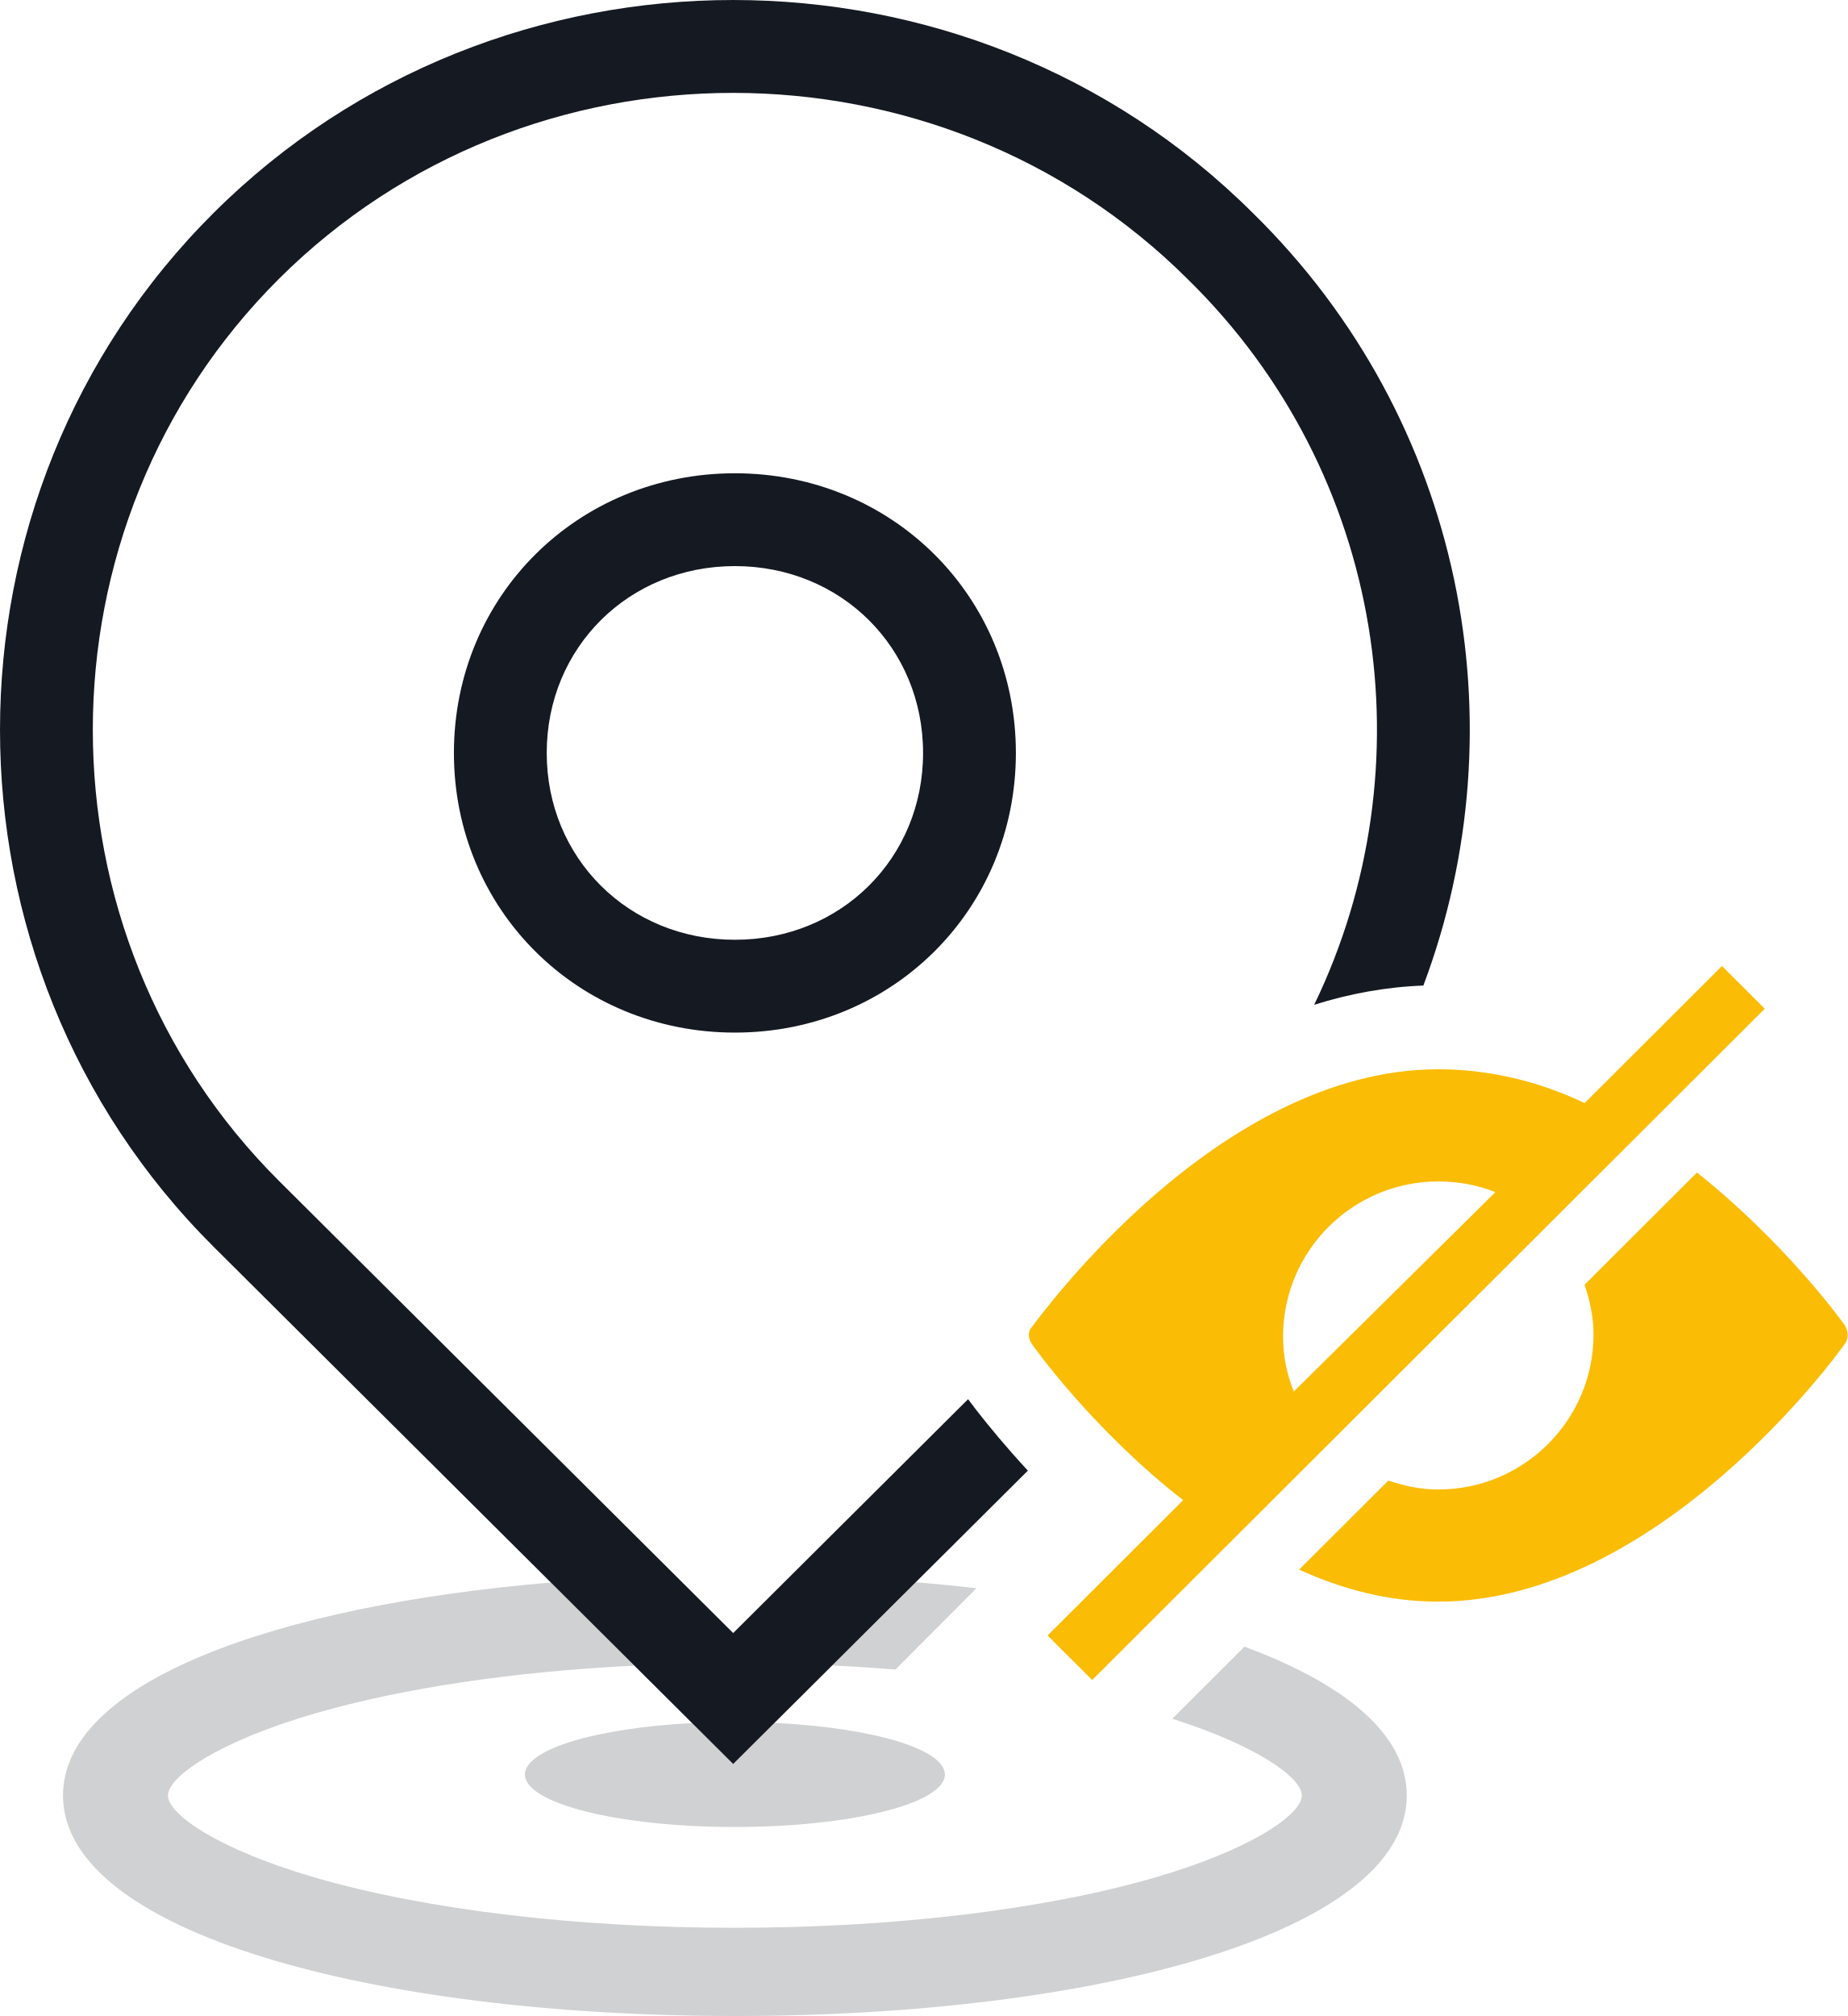
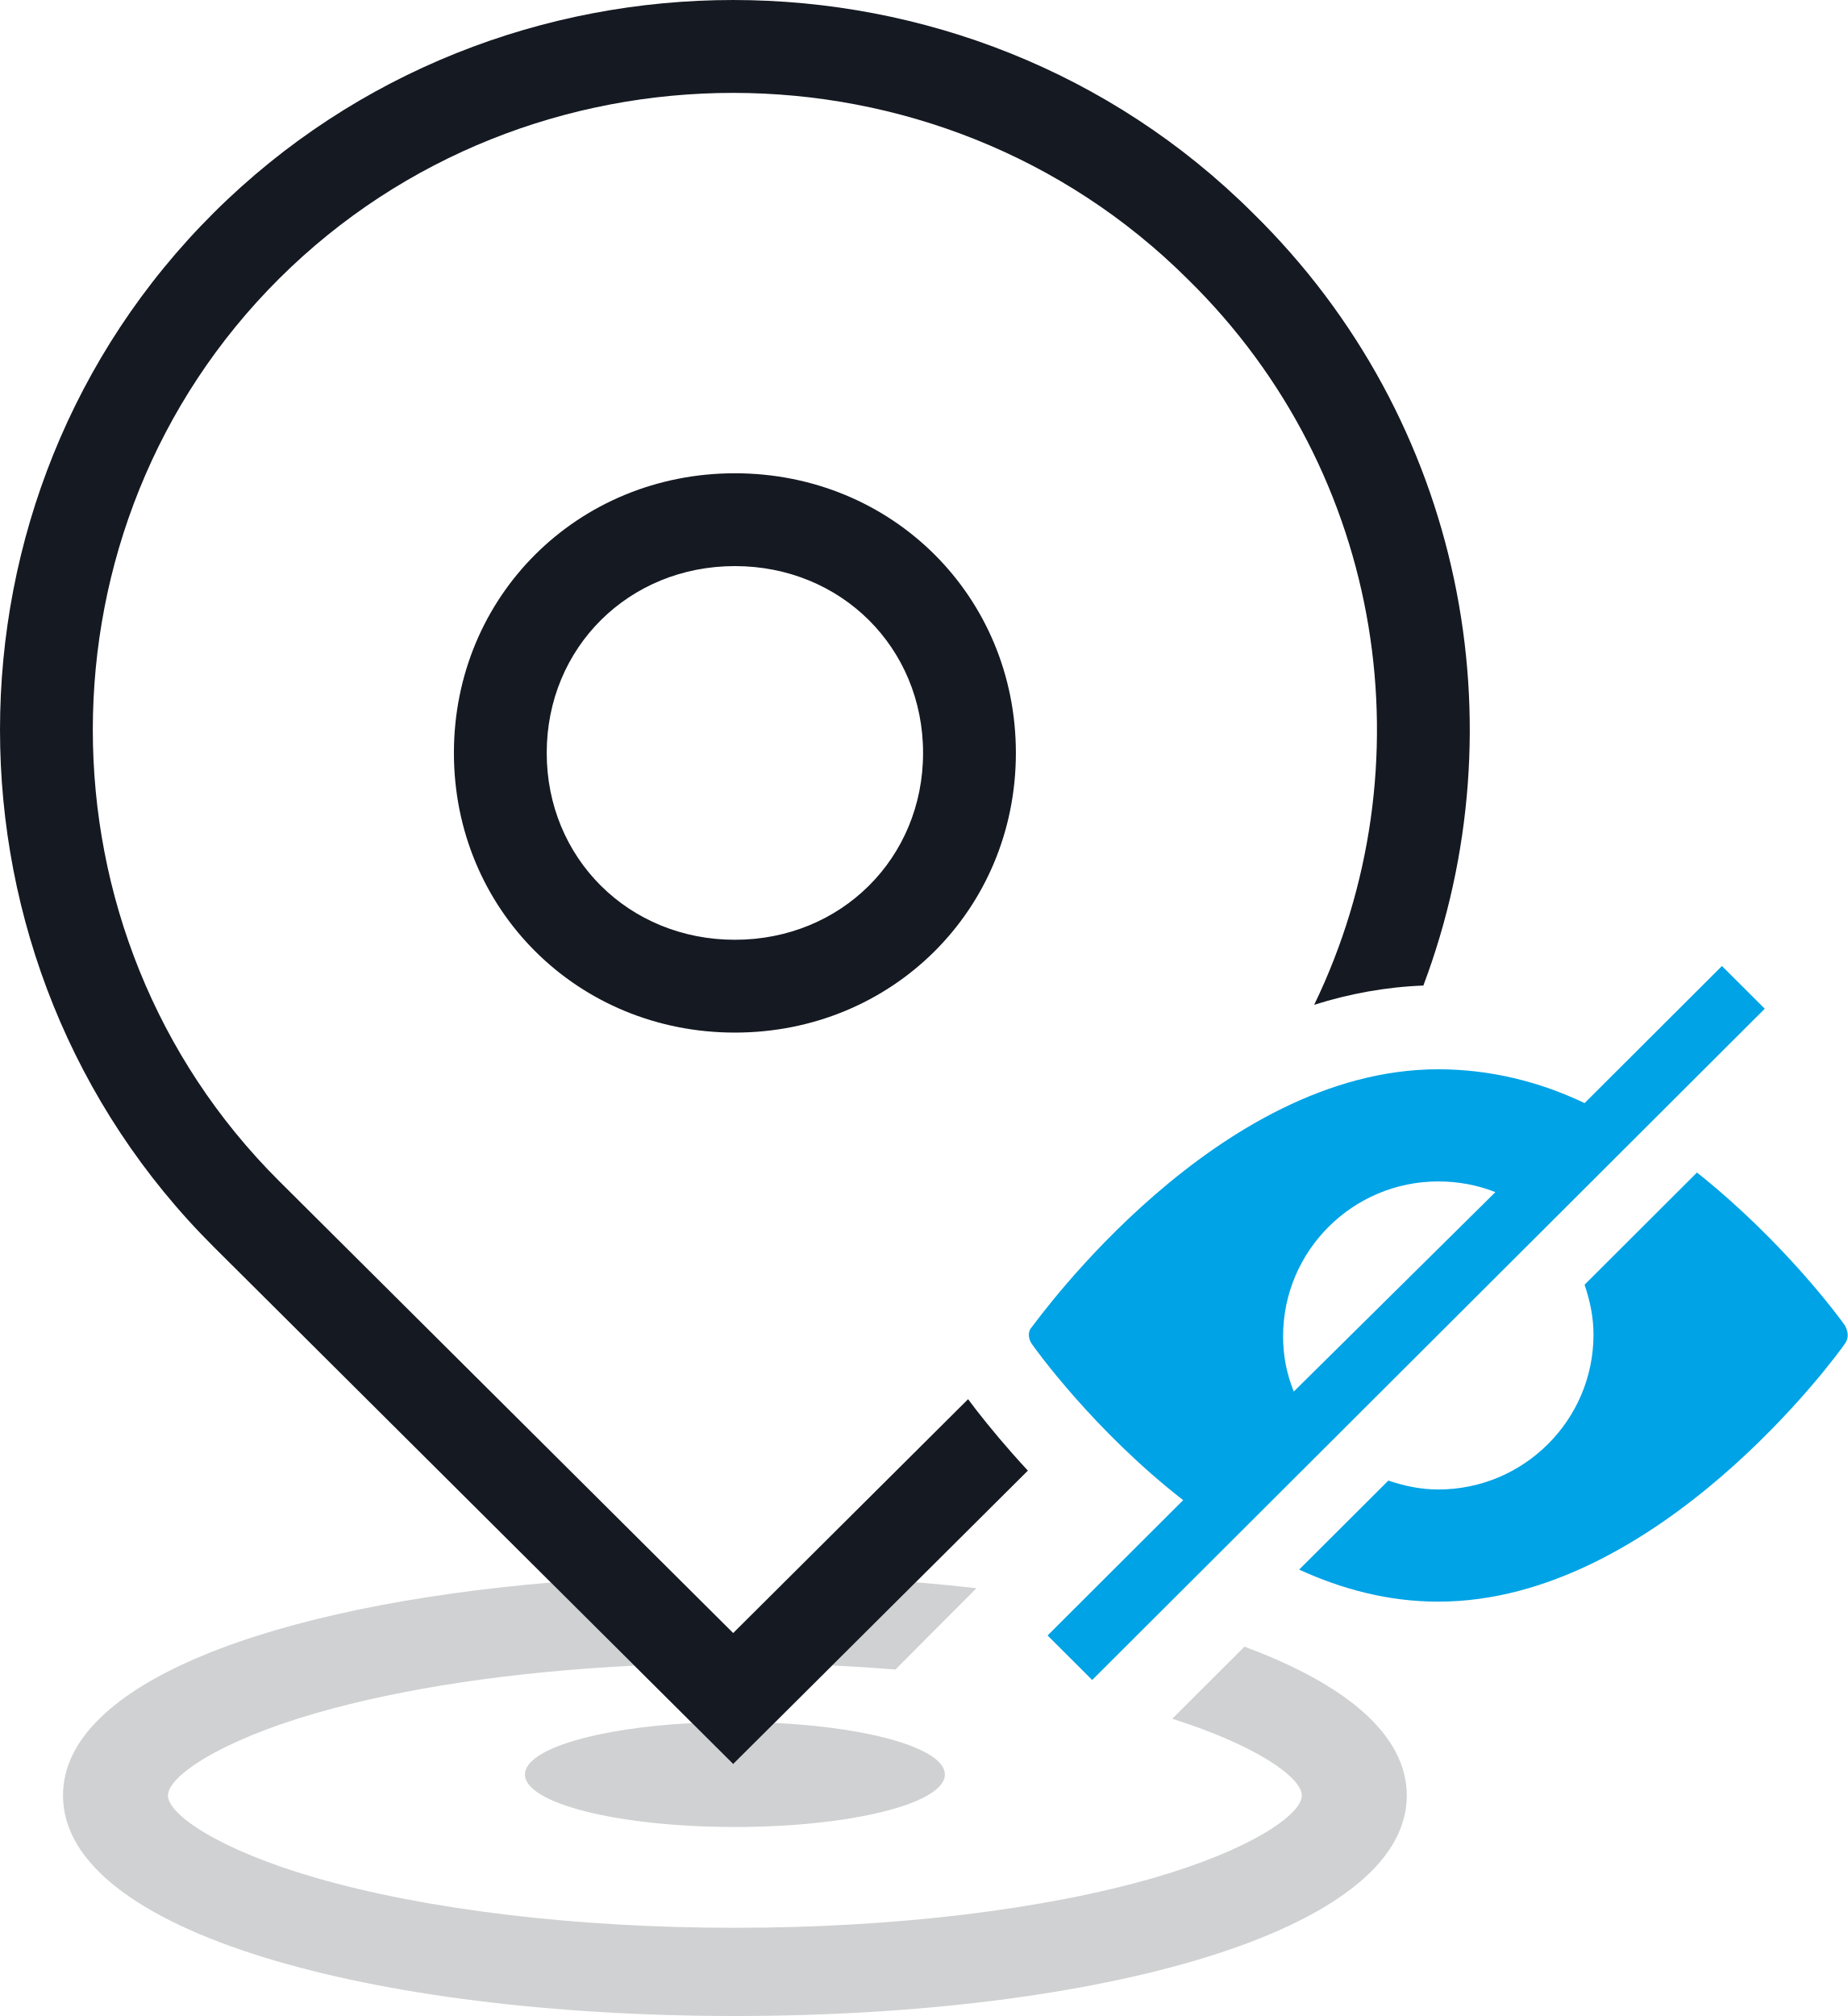
<svg xmlns="http://www.w3.org/2000/svg" width="88px" height="96px" viewBox="0 0 88 96" version="1.1" id="svg2">
  <defs id="defs8" />
  <g stroke="none" stroke-width="1" fill="none" fill-rule="evenodd" id="g10">
    <g fill-rule="nonzero" id="g12">
      <path d="M32.961,82.052 L34.918,84 L36.883,82.044 C41.506,82.264 45,83.28 45,84.5 C45,85.881 40.523,87 35,87 C29.477,87 25,85.881 25,84.5 C25,83.294 28.416,82.287 32.961,82.052 L32.961,82.052 Z M39.631,79.309 L43.613,75.346 C44.595,75.427 45.559,75.522 46.504,75.631 L42.646,79.501 C41.659,79.422 40.652,79.357 39.631,79.309 L39.631,79.309 Z M30.212,79.316 C24.425,79.601 19.132,80.395 15.026,81.585 C10.452,82.909 8,84.589 8,85.5 C8,86.411 10.452,88.091 15.026,89.415 C20.243,90.926 27.373,91.8 35,91.8 C42.627,91.8 49.757,90.926 54.974,89.415 C59.548,88.091 62,86.411 62,85.5 C62,84.647 59.853,83.122 55.831,81.845 L59.268,78.414 C64.059,80.185 67,82.59 67,85.5 C67,92.018 52.252,96 35,96 C17.748,96 3,92.018 3,85.5 C3,80.123 13.036,76.472 26.236,75.358 L30.212,79.316 L30.212,79.316 Z" fill="#D0D1D2" id="path14" />
      <path d="M67.789,46.931 L67.789,46.931 C66.02,46.998 64.286,47.313 62.589,47.848 C68.045,36.568 66.036,22.569 56.563,13.29 C44.689,1.472 25.147,1.472 13.298,13.265 C1.461,25.047 1.461,44.463 13.298,56.245 L34.918,77.764 L46.106,66.628 C46.58,67.272 47.349,68.232 48.21,69.208 C48.454,69.484 48.701,69.758 48.953,70.03 L34.918,84 L10.18,59.377 C-3.393,45.868 -3.393,23.642 10.18,10.132 C23.753,-3.377 46.083,-3.377 59.656,10.132 C69.74,20.01 72.451,34.548 67.789,46.931 Z M35,49.171 C27.506,49.171 21.618,43.311 21.618,35.854 C21.618,28.396 27.506,22.537 35,22.537 C42.494,22.537 48.382,28.396 48.382,35.854 C48.382,43.311 42.494,49.171 35,49.171 Z M35,44.751 C40.058,44.751 43.962,40.865 43.962,35.854 C43.962,30.842 40.058,26.957 35,26.957 C29.942,26.957 26.038,30.842 26.038,35.854 C26.038,40.865 29.942,44.751 35,44.751 Z" fill="#151922" id="path16" />
-       <path d="M82.01,46 L84.049,48.035 L52.016,80 L49.892,77.88 L56.35,71.436 C52.101,68.13 49.297,64.229 49.127,63.975 C48.958,63.721 48.958,63.382 49.127,63.212 C49.467,62.788 57.964,50.918 68.5,50.918 C70.964,50.918 73.343,51.511 75.467,52.529 L82.01,46 Z M61.108,63.636 C61.108,64.569 61.278,65.416 61.618,66.264 L71.219,56.768 C70.369,56.429 69.435,56.259 68.5,56.259 C64.422,56.259 61.108,59.566 61.108,63.636 Z M87.873,63.975 C87.533,64.484 78.951,76.269 68.5,76.269 C66.121,76.269 63.912,75.676 61.873,74.743 L66.121,70.504 C66.886,70.758 67.65,70.928 68.5,70.928 C72.578,70.928 75.892,67.621 75.892,63.551 C75.892,62.703 75.722,61.94 75.467,61.177 L80.82,55.835 C84.984,59.142 87.703,62.873 87.873,63.127 C88.042,63.466 88.042,63.721 87.873,63.975 Z" fill="#F64F64" id="path18" style="fill:#fbbc05;fill-opacity:1" />
+       <path d="M82.01,46 L84.049,48.035 L52.016,80 L49.892,77.88 L56.35,71.436 C52.101,68.13 49.297,64.229 49.127,63.975 C48.958,63.721 48.958,63.382 49.127,63.212 C49.467,62.788 57.964,50.918 68.5,50.918 C70.964,50.918 73.343,51.511 75.467,52.529 L82.01,46 Z M61.108,63.636 C61.108,64.569 61.278,65.416 61.618,66.264 L71.219,56.768 C70.369,56.429 69.435,56.259 68.5,56.259 C64.422,56.259 61.108,59.566 61.108,63.636 Z M87.873,63.975 C87.533,64.484 78.951,76.269 68.5,76.269 C66.121,76.269 63.912,75.676 61.873,74.743 L66.121,70.504 C66.886,70.758 67.65,70.928 68.5,70.928 C72.578,70.928 75.892,67.621 75.892,63.551 C75.892,62.703 75.722,61.94 75.467,61.177 L80.82,55.835 C84.984,59.142 87.703,62.873 87.873,63.127 C88.042,63.466 88.042,63.721 87.873,63.975 Z" fill="#F64F64" id="path18" style="fill:#00a3e6;fill-opacity:1" />
    </g>
  </g>
</svg>
